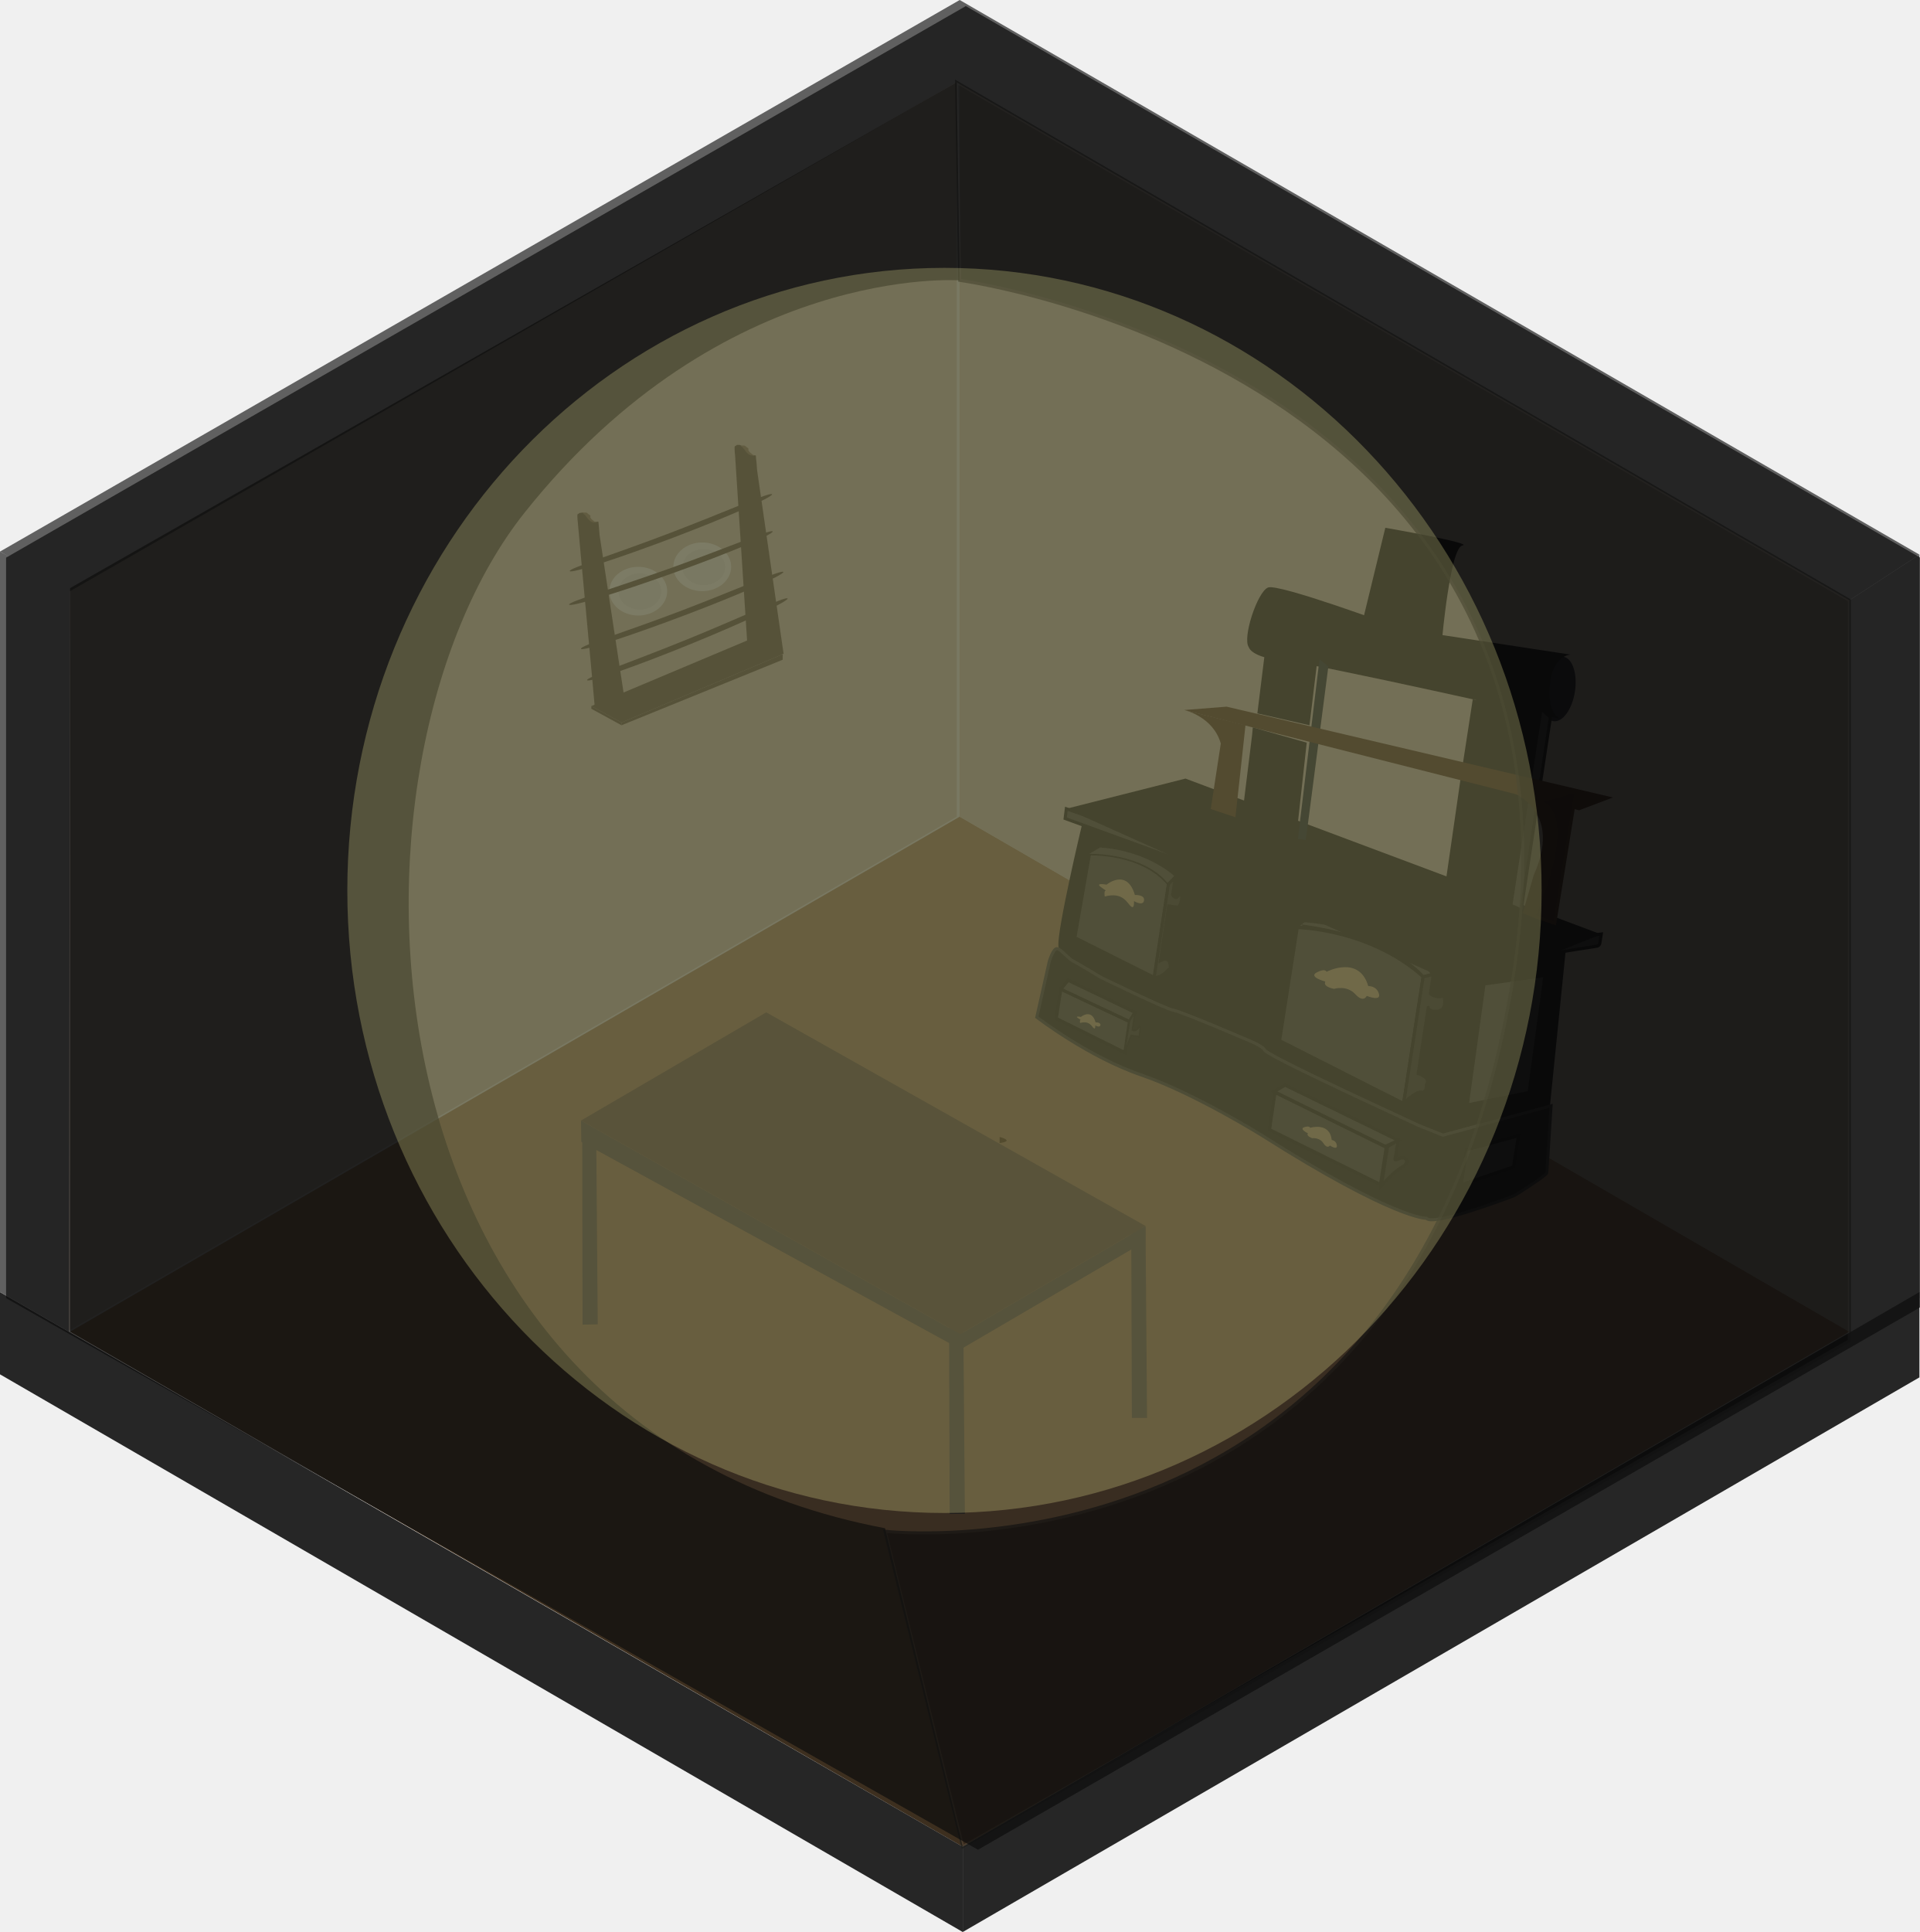
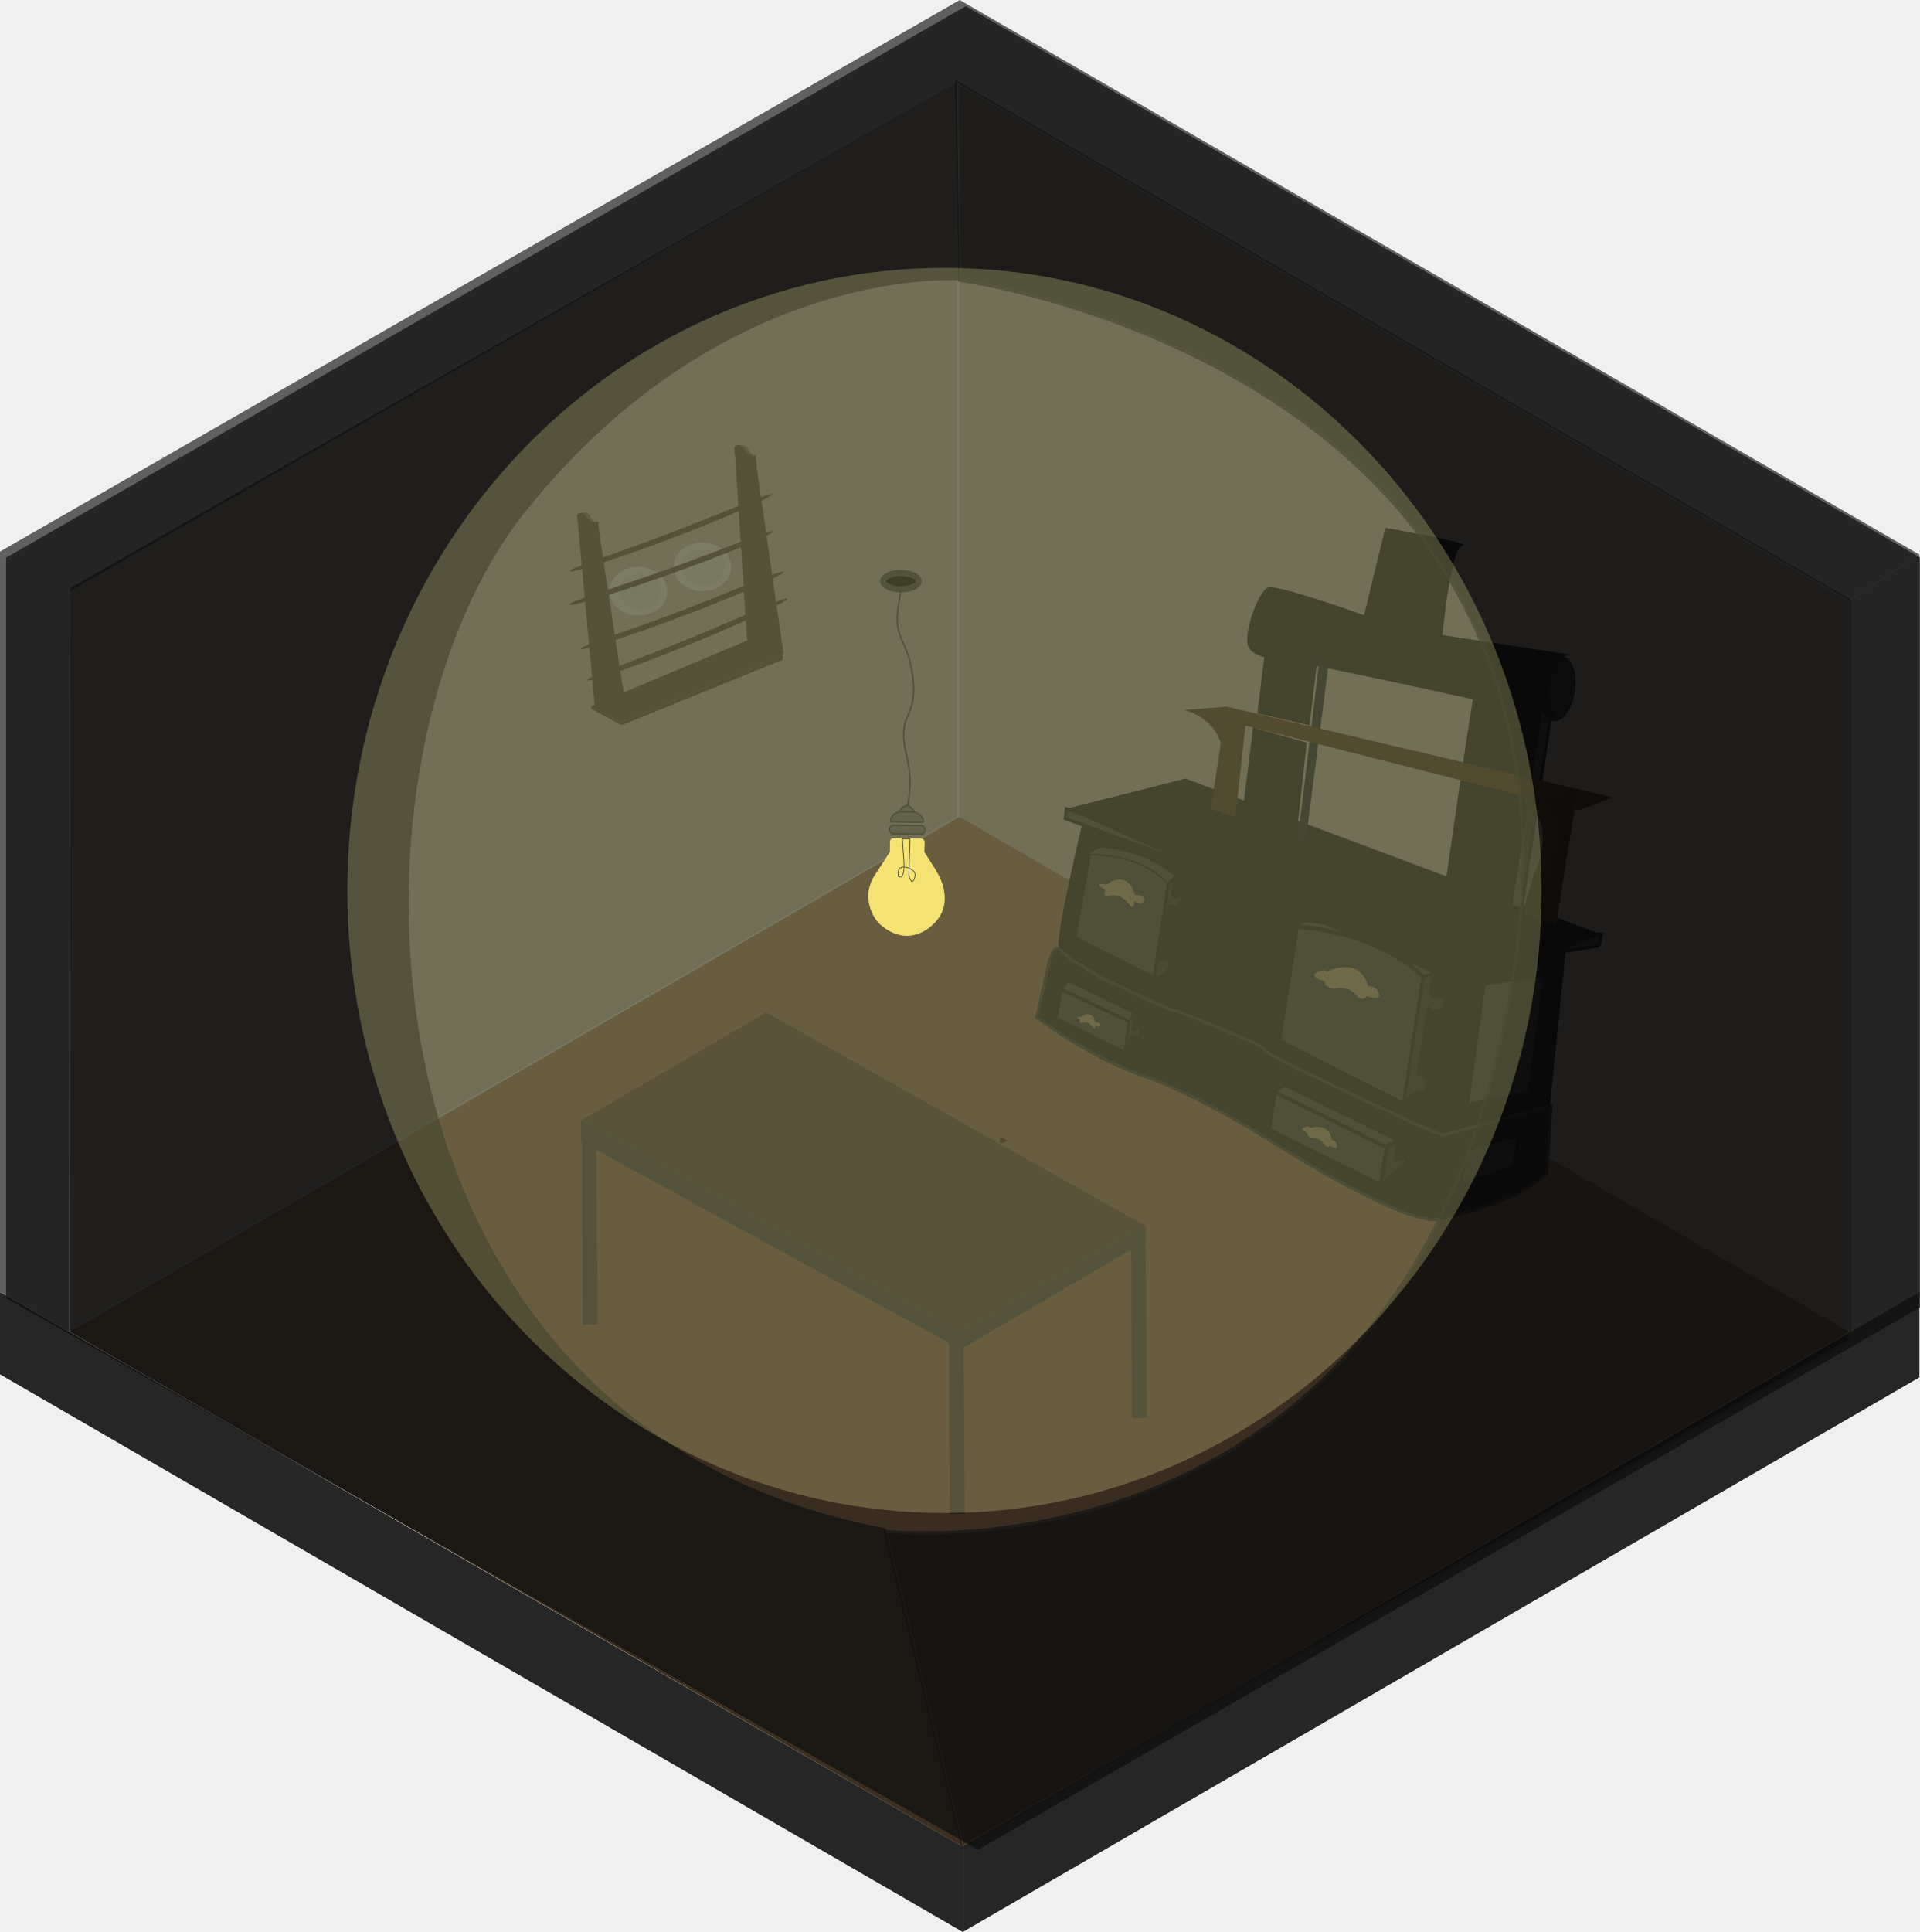
<svg xmlns="http://www.w3.org/2000/svg" version="1.1" x="0px" y="0px" viewBox="0 0 630 634" style="enable-background:new 0 0 630 634;" xml:space="preserve">
  <style type="text/css">
	.lampe0{fill:#D6C8B9;}
	.lampe1{fill:#FFFFFF;}
	.lampe2{fill:#F2F2F2;}
	.lampe3{fill:#A67C52;}
	.lampe4{fill:#606060;}
	.lampe5{fill:#262626;}
	.lampe6{fill:#534741;}
	.lampe7{fill:#070707;stroke:#2D2C2C;stroke-miterlimit:10;}
	.lampe8{fill:#333333;stroke:#000000;stroke-miterlimit:10;}
	.lampe9{fill:#1A1A1A;stroke:#000000;stroke-miterlimit:10;}
	.lampe10{fill:#CCB07B;}
	.lampe11{fill:none;stroke:#000000;stroke-miterlimit:10;}
	.lampe12{fill:#333333;}
	.lampe13{fill:#121422;}
	.lampe14{fill:#000D1A;}
	.lampe15{fill:#42210B;}
	.lampe16{fill:#331605;stroke:#42210B;stroke-miterlimit:10;}
	.lampe17{fill:#1A1A1A;stroke:#000000;stroke-width:0.5;stroke-miterlimit:10;}
	.lampe18{fill:#412102;}
	.lampe19{fill:none;stroke:#1D1D1B;stroke-width:0.75;stroke-miterlimit:10;}
	.lampe20{fill:#514435;}
	.lampe21{fill:#86715A;}
	.lampe22{fill:#604A3A;}
	.lampe23{opacity:0.68;fill:#0C0B08;}
	.lampe24{opacity:0.68;stroke:#1D1D1B;stroke-miterlimit:10;}
	.lampe25{opacity:0.71;fill:#0C0C0C;}
- 	.lampe26{opacity:0.26;fill:#EFEA95;}
+ 	.lampe26{fill:#F7DF66;}
+ 	.lampe27{fill:none;stroke:#1D1D1B;stroke-width:0.25;stroke-miterlimit:10;}
+ 	.lampe28{fill:#333333;stroke:#1D1D1B;stroke-width:0.5;stroke-miterlimit:10;}
+ 	.lampe29{fill:none;stroke:#1D1D1B;stroke-width:0.5;stroke-miterlimit:10;}
+ 	.lampe30{stroke:#1D1D1B;stroke-width:2;stroke-miterlimit:10;}
+ 	.lampe31{opacity:0.26;fill:#EFEA95;}
</style>
  <g id="scene">
    <g>
      <polygon class="lampe0" points="22,191 22,437 314,268 314,24   " />
      <ellipse class="lampe1" cx="230.5" cy="186" rx="9.5" ry="8" />
      <ellipse class="lampe2" cx="231" cy="186.1" rx="7" ry="5.9" />
      <ellipse class="lampe1" cx="209.5" cy="194" rx="9.5" ry="8" />
      <ellipse class="lampe2" cx="210" cy="194.1" rx="7" ry="5.9" />
      <polygon class="lampe3" points="23,437 315,268 607,437 316,606   " />
      <polygon class="lampe0" points="315,27 315,268 607,437 607,197   " />
      <polygon class="lampe4" points="607,197 607,440 630,426 630,182   " />
      <polygon class="lampe4" points="0,181 23,194 314,27 607,197 630,182 315,0   " />
      <polygon class="lampe5" points="316,606 0,424 0,451 316,634   " />
      <polygon class="lampe5" points="316,606 316,634 630,452 630,424   " />
      <polygon class="lampe6" points="311.5,434.3 311.7,496.8 316.7,496.8 316.2,434.3   " />
      <polygon class="lampe6" points="376,402.3 376,407.3 315.3,442.8 190.8,374.7 190.7,367.7 315.2,437.8   " />
      <polygon class="lampe6" points="371.3,402.9 371.5,465.3 376.5,465.3 376,402.8   " />
      <polygon class="lampe6" points="191.1,372.2 191.2,434.7 196.2,434.6 195.7,372.2   " />
      <g>
        <path d="M427.6,294.6l54.8,22.1l-8.6,56.2c0,0-53.2-23.8-59-28.6c-5.8-4.8-34.4-14.4-34.4-14.4s-32.5-14.1-33-19.4     c-0.5-5.3,7.7-39.7,7.7-39.7l30.3,9.5C385.4,280.2,424.9,295.4,427.6,294.6" />
        <polygon points="473.6,372.5 508.7,363.2 514,311 482.2,316.3    " />
        <path class="lampe7" d="M509.1,362.9l-1.4,22c-0.1,0.8-10.1,7.2-10.8,7.5c-5.5,2.1-26.8,9.9-28.7,7.4c0,0-10.5,0.4-54-27.2     c0,0-22.1-13.8-39.5-19.8c-17.4-5.9-34.4-19-34.4-19l4.1-18.3c0,0,1.3-4.4,2.6-4.2s3.4,3.1,5.3,4.1c1.8,0.9,9,5.3,9,5.3     s21.3,10.4,23.8,10.8c2.6,0.4,24,9.6,24,9.6s5.6,2.2,6,3.5c0.4,1.4,31.6,15.9,31.6,15.9l18.9,8.8l8,3.2L509.1,362.9z" />
        <path class="lampe8" d="M483.5,311.9l-0.8,5.1l41.5-6.5c0.4-0.1,0.8-0.4,0.9-0.9l0.5-3.1L483.5,311.9z" />
        <polygon class="lampe8" points="483.5,311.9 350,265.4 349.6,268.6 482.7,317    " />
        <path class="lampe8" d="M425.8,304.4c0,0,23.5,0.3,41.3,16.1l-5.7,37.1l-0.7,4.5l-40.7-20.6L425.8,304.4z" />
        <path class="lampe8" d="M467.1,320.5l3.4-0.8c0,0-12.7-15-42.4-17.6l-2.2,1.6C425.9,303.8,453.7,306.1,467.1,320.5z" />
        <path class="lampe9" d="M470.5,319.7l-1,6.4c0,0,1.7,1.6,4.5,0.7c0,0,0.8,3.4-0.7,4.5c-1.5,1.1-4.7,0.6-4.5-0.7     c0.2-1.3-3.3,21.7-3.3,21.7s4.4,1.3,2.7,3.7c0,0,0.2,2.7-1.7,2.4c-1.9-0.3-5.8,3.7-5.8,3.7l6.4-41.5L470.5,319.7z" />
        <path class="lampe10" d="M435.4,318.9c0,0,10.7-5.6,13.7,4.7c0,0,2.7-0.2,3.5,2.5s-4,0.7-4,0.7s-1,2.5-3.8-0.6     c-2.8-3-6.9-1.7-6.9-1.7s-3.8-0.6-2.9-2.4c0,0-5.7-1.5-2.8-3S435.4,318.9,435.4,318.9z" />
        <path class="lampe8" d="M357.6,280.2c0,0,17.1-0.7,26,9.9l-4.7,30.7l-26.1-13.1L357.6,280.2z" />
        <path class="lampe12" d="M383.5,290.1l2.3-2.3c0,0-8.5-8.5-24.7-9.7l-3.6,2.1C357.6,280.2,375.3,279.7,383.5,290.1z" />
        <path class="lampe9" d="M385.8,287.8l-0.9,5.8c0,0,0.9,1.8,1.9,0.3c1.7-2.4,1.3,4.1-0.6,3.8c-1.9-0.3-2.6-0.4-2.6-0.4l-2.7,17.9     c0,0,2.8-1.5,3.1,1.1c0.2,2.7,1.3,0.2-1,2.5c-2.3,2.3-4.2,2-4.2,2l4.7-30.7L385.8,287.8z" />
        <polygon points="525.5,306.6 481.3,324.3 350,265.4 389.1,255.5    " />
        <path d="M473.3,210c0,0,2.7-30.3,6.7-31c4-0.7-25.3-5.8-25.3-5.8l-8.9,36.6l9.8,8.7L473.3,210z" />
        <polygon points="501.7,259.5 479.7,253.5 474.4,290.2 495.9,297.1    " />
        <ellipse transform="matrix(0.1512 -0.9885 0.9885 0.1512 210.7578 697.5349)" class="lampe13" cx="511.5" cy="226" rx="10.7" ry="5.5" />
        <path d="M515.4,214.8l-46.6-7.1l-11.4,6.1c0,0,4-1.9-0.2-8.5c0,0-37.6-13.9-41-12.5c-3.5,1.4-8.5,16.6-6.3,19.6     c0,0,0.8,3.4,11.1,4.3c10.3,0.9,91.2,19.2,91.2,19.2s-4.4-1.3-3.5-11C509.4,215.2,515.4,214.8,515.4,214.8z" />
        <polygon points="480.2,250.3 483.4,229.5 505.8,232.6 503.4,256.5    " />
        <polygon class="lampe14" points="426,275.3 428.6,275.7 436,218.7 433.1,216.3    " />
        <polygon class="lampe8" points="495.9,297.1 499.3,298.6 508.9,235.4 505.8,232.6    " />
        <polygon class="lampe15" points="518.3,265.9 388.7,233 402.6,231.9 529.4,261.7    " />
        <path class="lampe15" d="M492.6,258.6c0,0,21.6,4.7,10.8,28.6l-3.6,12.5l5.2,2.1c0,0,14.1-24,5.8-37.7     C502.4,250.4,492.6,258.6,492.6,258.6z" />
        <path class="lampe16" d="M517.3,259.6l-7,43.4l-6.8-2.4c0,0,14.9-33,1.8-37.6L517.3,259.6z" />
        <path class="lampe15" d="M388.7,233c0,0,9.5,2.1,12,11l-3.3,21.5l8.1,2.7l3.3-30.2L388.7,233z" />
        <polygon points="415.4,212.3 412.7,234.1 429.8,238 432.6,214.9    " />
        <polygon points="411,241 407.6,268.6 425.5,274.5 428.9,243.7 411.2,238.7    " />
        <polygon class="lampe8" points="481.6,362.6 501.9,358.5 507.1,320.1 487.1,322.9    " />
        <polygon class="lampe8" points="481.4,377.3 479.6,388.8 496.8,382.9 498.4,372.7    " />
        <polygon class="lampe8" points="418.5,358.5 455,376.5 453.1,388.7 416.7,370.7    " />
        <polygon class="lampe8" points="454.7,376.2 458.9,374.2 421.8,356.1 418.2,358.2    " />
        <path class="lampe10" d="M363.2,290.3c0,0,6.7-5.5,9.3,3.4c0,0,3.3-0.2,3,1.8s-3.3,0.2-3.3,0.2s0.2,2.7-0.9,1.8     c-1.2-0.8-2.5-5-8.7-3.3c0,0-0.3-2,0.3-1.9C363.6,292.3,357.5,289.4,363.2,290.3z" />
        <path class="lampe9" d="M458.9,374.2l-0.9,5.8c0,0-0.8,1.2,1.3,0.2s3.7,1.2,0.9,2.8c-2.8,1.5-6.8,6.1-6.8,6.1l2-12.8L458.9,374.2z" />
        <polygon class="lampe8" points="348.2,324.6 346.7,334.2 369.2,345.4 370.7,335.2    " />
        <polygon class="lampe8" points="348.2,324.6 350.6,321.7 372.5,332.2 370.7,335.2    " />
        <path class="lampe17" d="M372.5,332.5l-0.8,5.4c0,0,0,0,0,0.1c0.2,0.1,1.2,0.6,2.1-1c0.9-1.7,0.2,2.7,0.2,3.2c0,0,0,0-0.1,0     l-2.5-0.4c0,0-0.1,0-0.1,0l-2,5c0,0.1-0.1,0-0.1,0l1.5-9.7c0,0,0,0,0,0l1.6-2.7C372.4,332.4,372.5,332.5,372.5,332.5z" />
        <path class="lampe10" d="M430,370.1c0,0,6.5-2,7.1,4c0,0,1.5,0.1,1.7,1.8s-2.3,0-2.3,0s-0.8,1.3-2.1-0.7c-1.2-2-3.7-1.7-3.7-1.7     s-2.1-0.7-1.4-1.6c0,0-3-1.4-1.2-2S430,370.1,430,370.1z" />
        <path class="lampe10" d="M354.8,333.7c0,0,3.5-2.9,4.8,1.8c0,0,1.7-0.1,1.6,0.9c-0.2,1-1.7,0.1-1.7,0.1s0.1,1.4-0.5,0.9     c-0.6-0.4-1.3-2.6-4.5-1.7c0,0-0.2-1,0.2-1C354.9,334.7,351.8,333.2,354.8,333.7z" />
      </g>
      <path class="lampe18" d="M314.4,373.1c0,0-5.9,0.7,0,2V373.1z" />
      <path class="lampe18" d="M328.1,373.1c0,0,5.2,1.3,0,2V373.1z" />
      <polygon class="lampe4" points="23,193 0,181 0,424 22.6,437   " />
      <path class="lampe20" d="M248.5,154.3c-0.1-0.9-0.1-1.7-0.2-2.6c-0.1-0.7-0.2-1.5-0.2-2.2c-0.1,0-0.2,0-0.2-0.1    c-1,0.1-1.7-0.1-2.3-0.7c-0.2-0.2-0.4-0.4-0.6-0.6c-0.5-0.8-1.1-1.5-1.9-2c-0.1,0-0.3-0.1-0.4-0.1c-0.1,0-0.2,0-0.3,0    c-0.1,0-0.2,0-0.3,0c-0.1,0-0.2,0-0.2,0c-0.2,0.1-0.3,0.2-0.5,0.4c0,0,0,0-0.1-0.1c-0.1,0.2-0.2,0.4-0.2,0.5c0,1,0.1,2,0.2,3    c0.1,1.9,4.1,62.9,4.2,64.8c1.5,0,10.2,0,11.7,0" />
      <path class="lampe21" d="M245.7,147.3c-0.1-0.1-0.2-0.3-0.4-0.4c-0.1-0.1-0.2-0.2-0.3-0.2c-0.2-0.2-0.4-0.4-0.7-0.5c0,0,0,0,0,0    c-0.5,0-0.9,0-1.4,0c0.8,0.5,1.4,1.2,1.9,2c0.2,0.2,0.4,0.4,0.6,0.6c0.6,0.6,1.4,0.8,2.3,0.7c-0.2-0.1-0.3-0.2-0.5-0.2    c-0.4-0.3-0.8-0.6-1.1-0.9c0,0-0.1-0.1-0.1-0.1c-0.1-0.2-0.3-0.4-0.4-0.6C245.7,147.4,245.7,147.4,245.7,147.3z" />
      <path class="lampe20" d="M196.8,175.6c-0.1-0.8-0.1-1.6-0.2-2.4c-0.1-0.7-0.1-1.4-0.2-2c-0.1,0-0.2,0-0.2,0c-0.9,0.2-1.7,0-2.3-0.5    c-0.2-0.2-0.4-0.4-0.5-0.6c-0.5-0.7-1.1-1.3-1.9-1.8c-0.1,0-0.3,0-0.4-0.1c-0.1,0-0.2,0-0.3,0.1c-0.1,0-0.2,0-0.3,0    c-0.1,0-0.2,0-0.2,0c-0.2,0.1-0.3,0.2-0.5,0.4c0,0,0,0-0.1-0.1c-0.1,0.2-0.2,0.3-0.2,0.5c0,0.9,0.1,1.8,0.2,2.8    c0.1,1.7,5.4,58.1,5.5,59.9c1.4-0.1,8.3-3,9.7-3" />
      <path class="lampe21" d="M193.8,169.3c-0.1-0.1-0.2-0.3-0.4-0.4c-0.1-0.1-0.2-0.2-0.3-0.2c-0.2-0.2-0.4-0.4-0.7-0.5c0,0,0,0,0,0    c-0.5,0-0.9,0-1.4,0c0.8,0.5,1.4,1.2,1.9,2c0.2,0.2,0.4,0.4,0.6,0.6c0.6,0.6,1.4,0.8,2.3,0.7c-0.2-0.1-0.3-0.2-0.5-0.2    c-0.4-0.3-0.8-0.6-1.1-0.9c0,0-0.1-0.1-0.1-0.1c-0.1-0.2-0.3-0.4-0.4-0.6C193.8,169.5,193.8,169.4,193.8,169.3z" />
      <polygon class="lampe20" points="194.1,231.7 245.2,210.2 256.9,214.7 204,237.1   " />
      <polygon class="lampe20" points="256.9,214.7 256.9,216.5 204,238 204,237.1   " />
      <polygon class="lampe20" points="194.1,231.7 194.1,232.6 204,238 204,237.1   " />
      <path class="lampe20" d="M253.4,162.2c-0.4-0.9-14.9,5.6-33.2,12.6c-18.3,7-33.5,11.7-33.2,12.6c0.4,0.9,15.5-4,33.8-10.9    C239.2,169.5,253.7,163.1,253.4,162.2z" />
      <path class="lampe20" d="M257.1,187.7c-0.4-0.9-14.9,5.6-33.2,12.6s-33.6,11.6-33.2,12.6c0.4,0.9,15.5-4,33.8-10.9    S257.4,188.6,257.1,187.7z" />
      <path class="lampe20" d="M253.6,174.4c-0.3-0.9-15,5.4-33.4,12c-18.5,6.6-33.7,11.1-33.4,12c0.3,0.9,15.6-3.7,34-10.3    C239.3,181.5,254,175.3,253.6,174.4z" />
      <path class="lampe20" d="M258.5,196.4c-0.4-0.9-14.7,6-32.9,13.4s-33.3,12.5-32.9,13.4s15.4-4.3,33.6-11.7S258.8,197.3,258.5,196.4z" />
      <polygon class="lampe22" points="190.7,367.7 251.5,332.2 376,402.3 315.2,437.8   " />
    </g>
  </g>
  <g id="mork">
    <path class="lampe23" d="M23,437V193L314,27l1,65c0,0-77.6-5.7-142.8,76.2s-59.2,299.8,118.3,333.3L316,606L23,437z" />
    <path class="lampe24" d="M315,92l-1-65l293,170v243L316,606l-25.5-103.5c0,0,173.8,19.8,206-181S315,92,315,92z" />
    <polygon class="lampe25" points="2,183 317,2 632,184 632,428 321,607 2,426  " />
+     <path id="pare" class="lampe26" d="M287.2,287.1c5.1-7.8,4.9-7.6,4.9-7.6l0-3.2c0-0.7,0.5-1.2,1.1-1.2l9.2,0.1c0.6,0,1.1,0.6,1.1,1.2   l-0.1,2.8c0,0.3,0.1,0.5,0.2,0.7l3.3,5.2c0,0.1,0.1,0.1,0.1,0.2c0.6,0.9,6.6,10,0.1,17.2c0,0-8,9.8-18.3,0.8   c-0.3-0.3-0.6-0.6-0.9-1C286.4,300.5,282.6,294,287.2,287.1z" />
+     <path class="lampe27" d="M298.7,275.3l-0.4,11.9c0,0,0.9,3.9,1.9,0.9c1.1-3.1-3.4-3.6-3.4-3.6s-2.6-0.3-1.9,3.1c0,0,2.6,2.1,1.6-7.4   l-0.3-4.9L298.7,275.3z" />
+     <g id="outline">
+       <path class="lampe28" d="M302.7,270.9c0,0,2.1,1.4,0,2.8l-9.8-0.1c0,0-2.3-1.4,0-2.8L302.7,270.9z" />
+       <path class="lampe28" d="M302.9,269.8l-10.3-0.1c-0.2,0-0.3-0.2-0.3-0.3c0.1-0.8,0.7-2.5,2.8-3c0,0,0,0,0.1,0l5.2,0.1    c0,0,0.1,0,0.1,0c0.3,0.1,2.2,0.8,2.6,3C303.2,269.6,303.1,269.8,302.9,269.8z" />
+       <path class="lampe28" d="M300.1,266.4c0,0-2.1-4.4-4.9-0.1L300.1,266.4z" />
+       <path class="lampe29" d="M296.2,190.5c-1.1,8.5-3.2,13.3,0,19.9c3.2,6.6,5.3,17.1,2.1,23.7c-3.2,6.6-1.1,10.9,0,17.6    s-0.5,12.9-0.5,12.9" />
+       <ellipse class="lampe30" cx="295.7" cy="190.7" rx="5.8" ry="2.7" />
+     </g>
  </g>
  <g id="lys">
-     <ellipse class="lampe26" cx="310" cy="292.2" rx="196" ry="204.3" />
+     <ellipse class="lampe31" cx="310" cy="292.2" rx="196" ry="204.3" />
  </g>
</svg>
